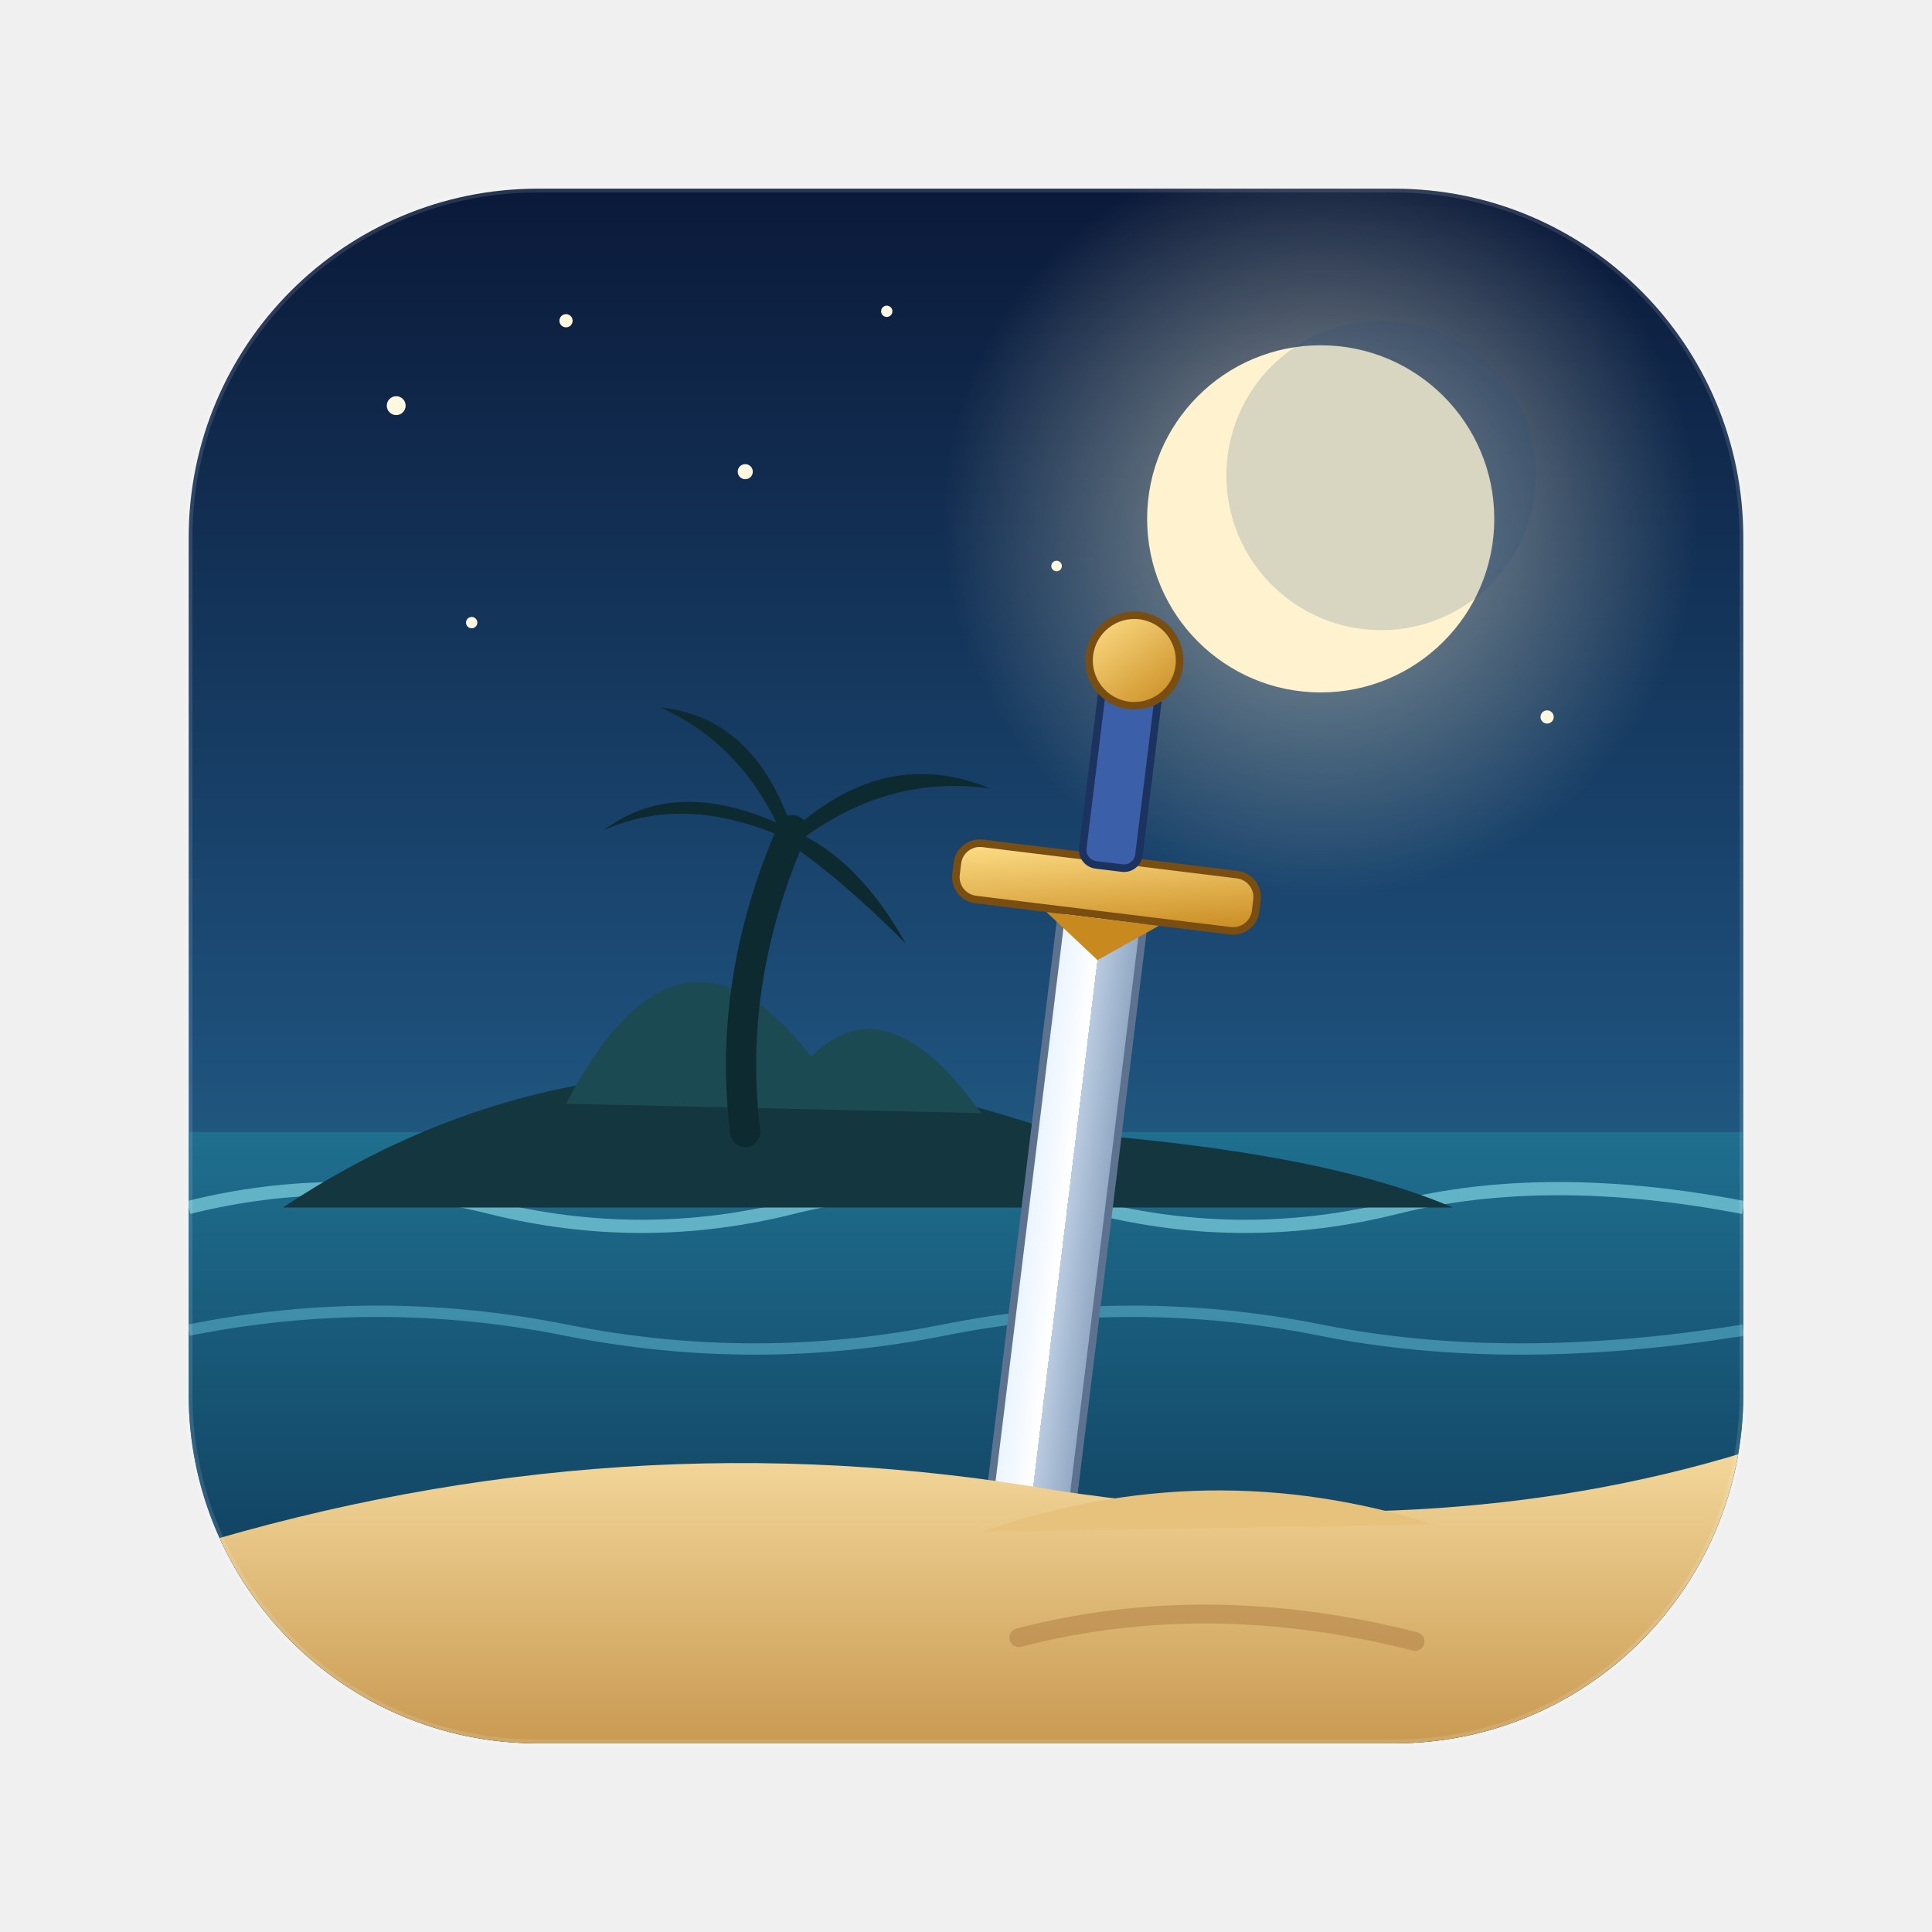
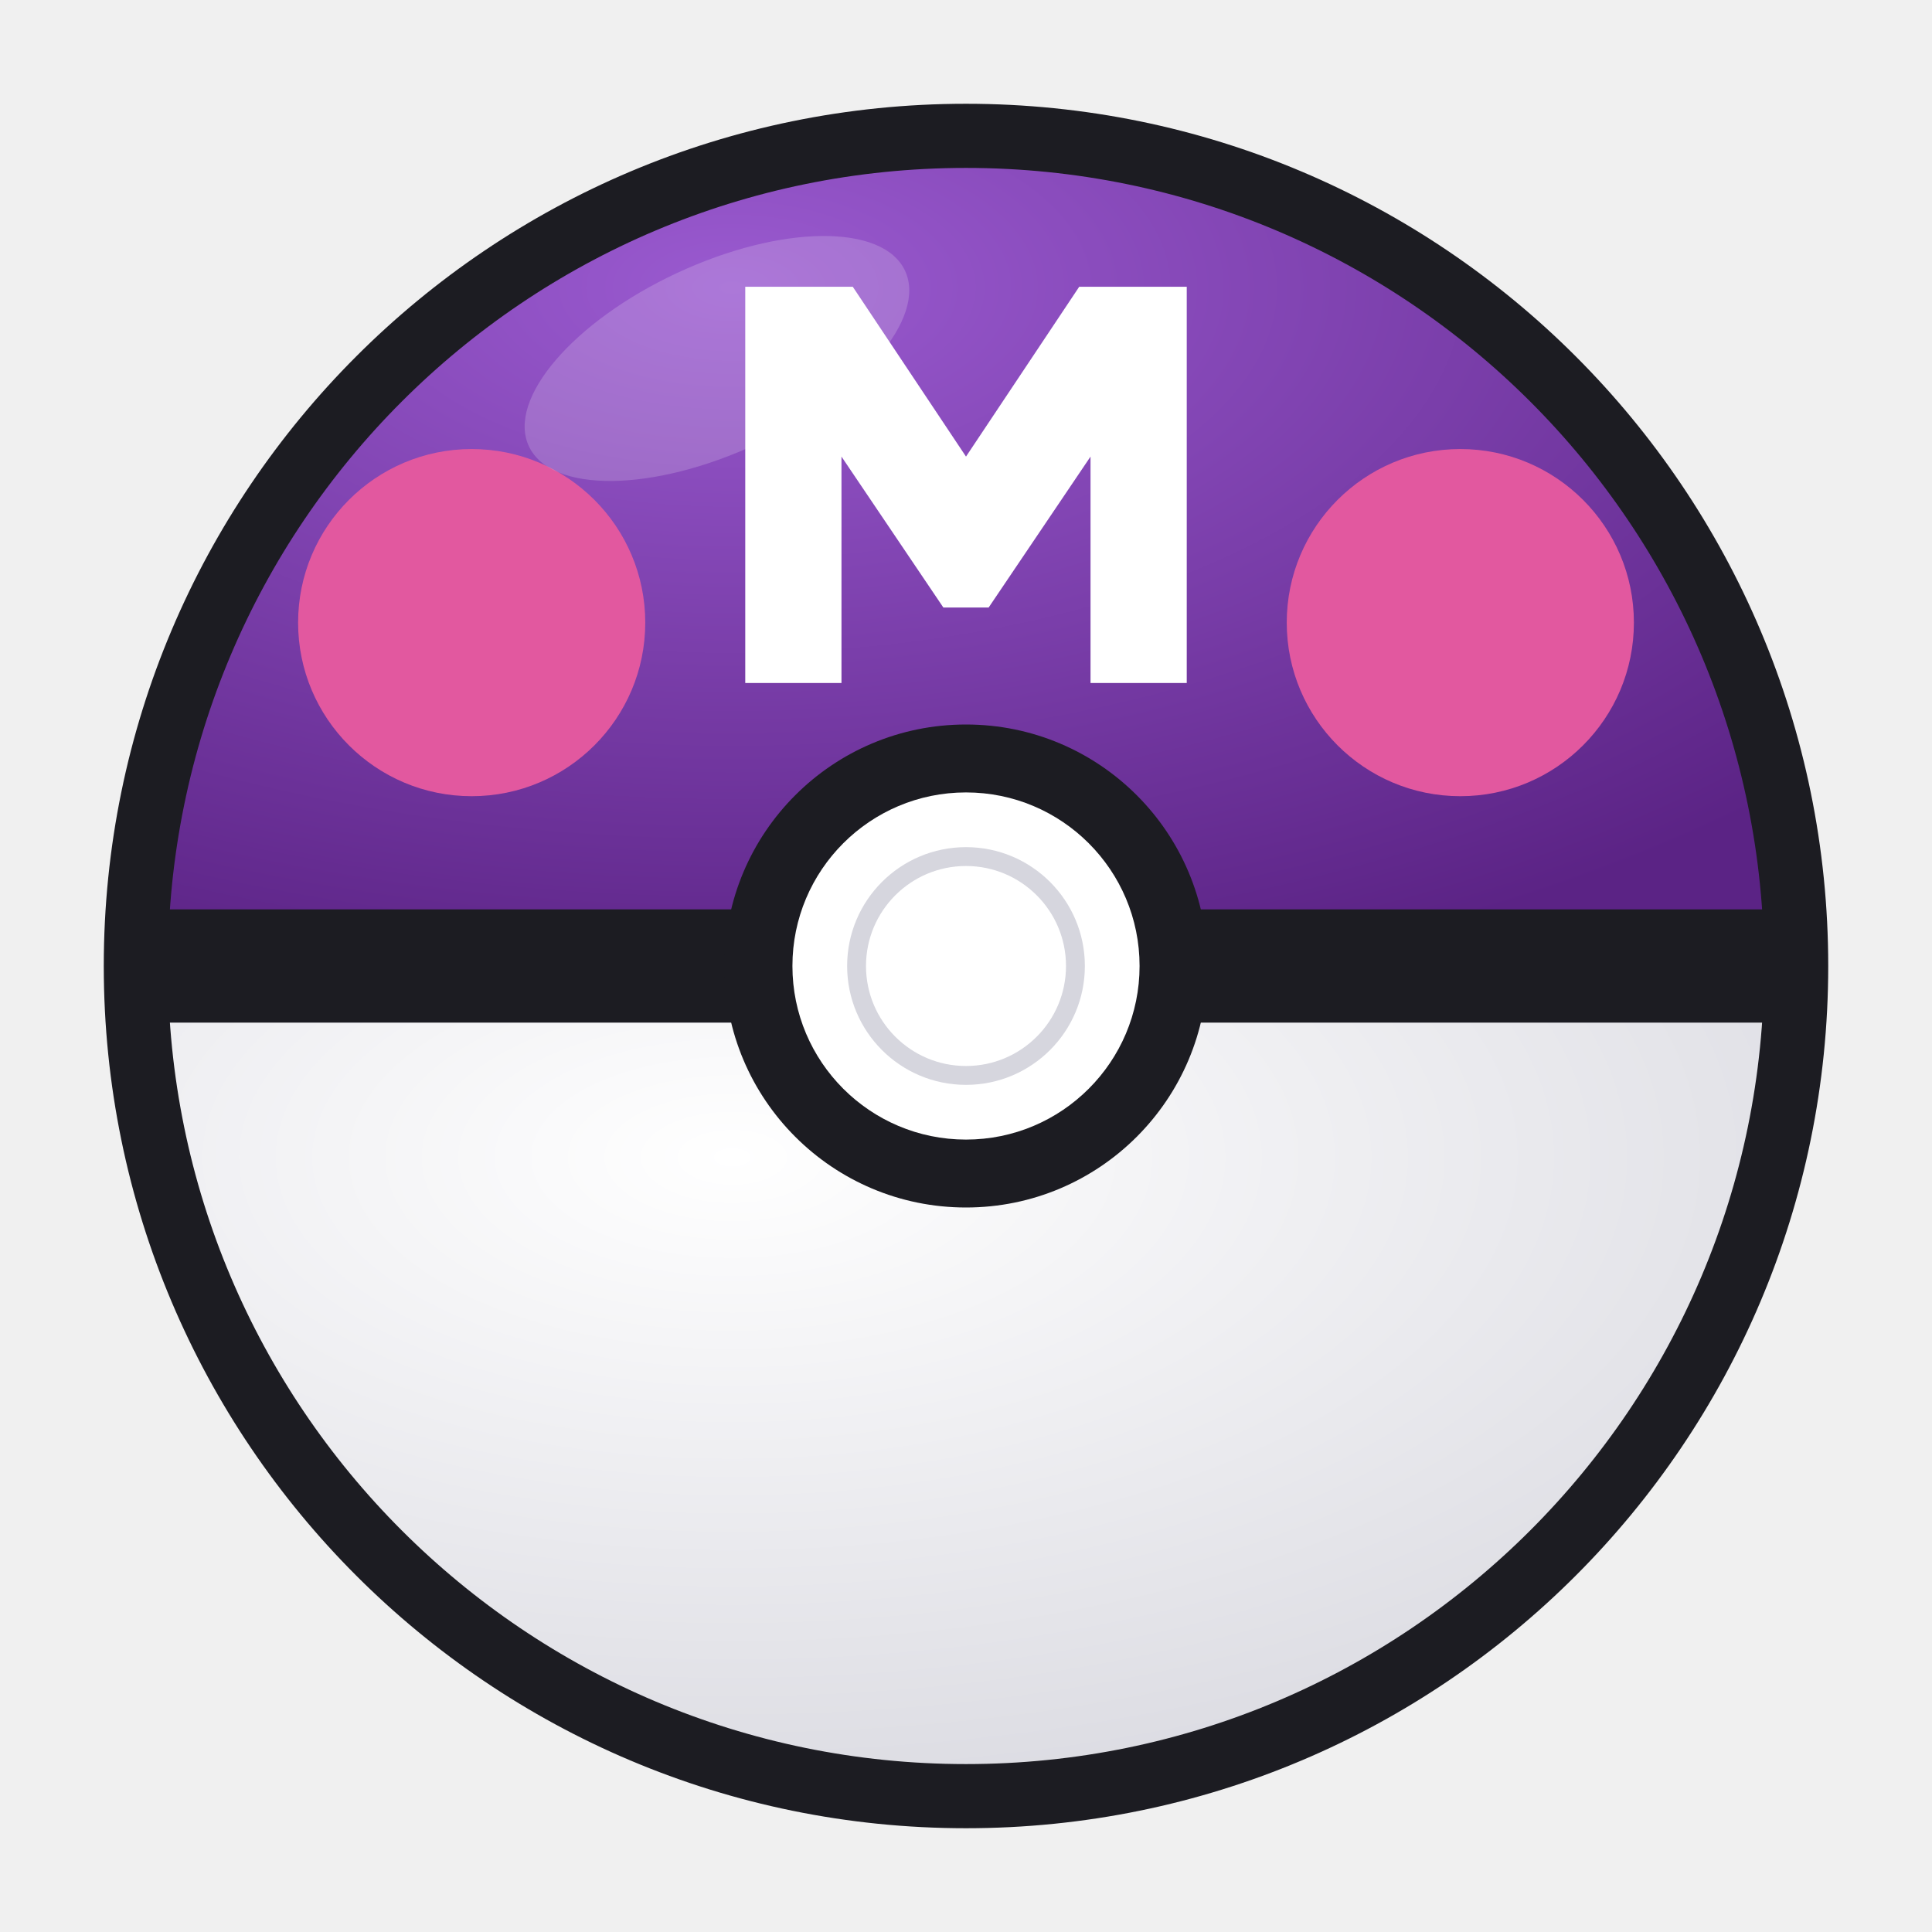
<svg xmlns="http://www.w3.org/2000/svg" width="1024" height="1024" viewBox="0 0 1024 1024">
  <defs>
-     <linearGradient id="sky" x1="0" y1="0" x2="0" y2="1">
-       <stop offset="0" stop-color="#0b1a3a" />
-       <stop offset="0.55" stop-color="#1d4f7a" />
-       <stop offset="1" stop-color="#2e8c9c" />
-     </linearGradient>
-     <linearGradient id="sea" x1="0" y1="0" x2="0" y2="1">
-       <stop offset="0" stop-color="#1f6f8f" />
-       <stop offset="1" stop-color="#0c2f4f" />
-     </linearGradient>
-     <linearGradient id="sand" x1="0" y1="0" x2="0" y2="1">
-       <stop offset="0" stop-color="#f3d79a" />
-       <stop offset="1" stop-color="#c99a52" />
-     </linearGradient>
-     <linearGradient id="blade" x1="0" y1="0" x2="1" y2="0">
-       <stop offset="0" stop-color="#e9f3ff" />
-       <stop offset="0.5" stop-color="#ffffff" />
-       <stop offset="0.5" stop-color="#b9cbe0" />
-       <stop offset="1" stop-color="#8fa6c2" />
-     </linearGradient>
-     <linearGradient id="gold" x1="0" y1="0" x2="1" y2="1">
-       <stop offset="0" stop-color="#ffe08a" />
-       <stop offset="1" stop-color="#c8891e" />
-     </linearGradient>
-     <radialGradient id="moonglow" cx="0.5" cy="0.5" r="0.5">
-       <stop offset="0" stop-color="#fff6d8" stop-opacity="0.55" />
-       <stop offset="1" stop-color="#fff6d8" stop-opacity="0" />
+     <radialGradient id="top" cx="0.38" cy="0.3" r="0.75">
+       <stop offset="0" stop-color="#9a5ad0" />
+       <stop offset="1" stop-color="#5b2385" />
    </radialGradient>
-     <clipPath id="sq">
-       <rect x="100" y="100" width="824" height="824" rx="185" />
+     <radialGradient id="bottom" cx="0.38" cy="0.2" r="0.9">
+       <stop offset="0" stop-color="#ffffff" />
+       <stop offset="1" stop-color="#cfcfd8" />
+     </radialGradient>
+     <clipPath id="ball">
+       <circle cx="512" cy="512" r="440" />
    </clipPath>
  </defs>
-   <g clip-path="url(#sq)">
-     <rect x="100" y="100" width="824" height="824" fill="url(#sky)" />
-     <g fill="#fff8e0">
-       <circle cx="210" cy="215" r="5" />
-       <circle cx="300" cy="170" r="3.5" />
-       <circle cx="395" cy="250" r="4" />
-       <circle cx="250" cy="330" r="3" />
-       <circle cx="470" cy="165" r="3" />
-       <circle cx="820" cy="380" r="3.5" />
-       <circle cx="560" cy="300" r="2.8" />
-     </g>
-     <circle cx="700" cy="275" r="200" fill="url(#moonglow)" />
-     <circle cx="700" cy="275" r="92" fill="#fff3cf" />
-     <circle cx="732" cy="252" r="82" fill="#25507c" opacity="0.18" />
-     <rect x="100" y="600" width="824" height="324" fill="url(#sea)" />
-     <path d="M100 640 Q180 620 260 640 T420 640 T580 640 T740 640 T924 640" stroke="#7fd3e0" stroke-width="7" fill="none" opacity="0.7" />
-     <path d="M100 705 Q200 685 300 705 T500 705 T700 705 T924 705" stroke="#5fb8cf" stroke-width="6" fill="none" opacity="0.55" />
-     <path d="M150 640 Q330 520 560 600 Q700 610 770 640 Z" fill="#14363f" />
-     <path d="M300 585 Q360 470 430 560 Q470 520 520 590 Z" fill="#1b4a52" />
-     <path d="M395 600 Q385 520 420 440" stroke="#0e2a31" stroke-width="16" fill="none" stroke-linecap="round" />
-     <g fill="#0e2a31">
-       <path d="M420 440 Q360 410 320 440 Q365 420 420 446 Z" />
-       <path d="M420 440 Q470 395 525 418 Q470 410 422 447 Z" />
-       <path d="M420 440 Q400 380 350 375 Q395 395 416 446 Z" />
-       <path d="M420 440 Q455 455 480 500 Q445 465 418 447 Z" />
-     </g>
-     <g transform="translate(600 360) rotate(7)">
-       <path d="M-22 120 L22 120 L22 470 L0 520 L-22 470 Z" fill="url(#blade)" stroke="#5c728e" stroke-width="4" />
-       <rect x="-80" y="96" width="160" height="30" rx="12" fill="url(#gold)" stroke="#7a4d10" stroke-width="4" />
-       <rect x="-15" y="0" width="30" height="100" rx="8" fill="#3b5fa8" stroke="#1d335f" stroke-width="4" />
-       <circle cx="0" cy="-10" r="24" fill="url(#gold)" stroke="#7a4d10" stroke-width="4" />
-       <path d="M-30 128 L0 150 L30 128" fill="#c8891e" />
-     </g>
-     <path d="M100 924 L100 820 Q330 750 560 790 Q760 820 924 770 L924 924 Z" fill="url(#sand)" />
-     <path d="M520 812 Q640 770 760 808" fill="#e6c27d" />
-     <path d="M540 868 Q640 842 750 870" stroke="#b5864a" stroke-width="10" fill="none" opacity="0.6" stroke-linecap="round" />
+   <g clip-path="url(#ball)">
+     <rect x="0" y="0" width="1024" height="512" fill="url(#top)" />
+     <rect x="0" y="512" width="1024" height="512" fill="url(#bottom)" />
+     <circle cx="250" cy="330" r="92" fill="#e2589f" />
+     <circle cx="774" cy="330" r="92" fill="#e2589f" />
+     <path transform="translate(0 -58)" d="M395 420 L395 210 L452 210 L512 300 L572 210 L629 210 L629 420 L578 420 L578 300 L524 380 L500 380 L446 300 L446 420 Z" fill="#ffffff" />
+     <rect x="0" y="482" width="1024" height="60" fill="#1c1c22" />
  </g>
-   <rect x="100" y="100" width="824" height="824" rx="185" fill="none" stroke="#ffffff" stroke-opacity="0.12" stroke-width="4" />
+   <circle cx="512" cy="512" r="440" fill="none" stroke="#1c1c22" stroke-width="34" />
+   <circle cx="512" cy="512" r="128" fill="#1c1c22" />
+   <circle cx="512" cy="512" r="92" fill="#ffffff" />
+   <circle cx="512" cy="512" r="58" fill="none" stroke="#d6d6de" stroke-width="10" />
+   <ellipse cx="380" cy="190" rx="110" ry="50" fill="#ffffff" opacity="0.18" transform="rotate(-25 380 190)" />
</svg>
